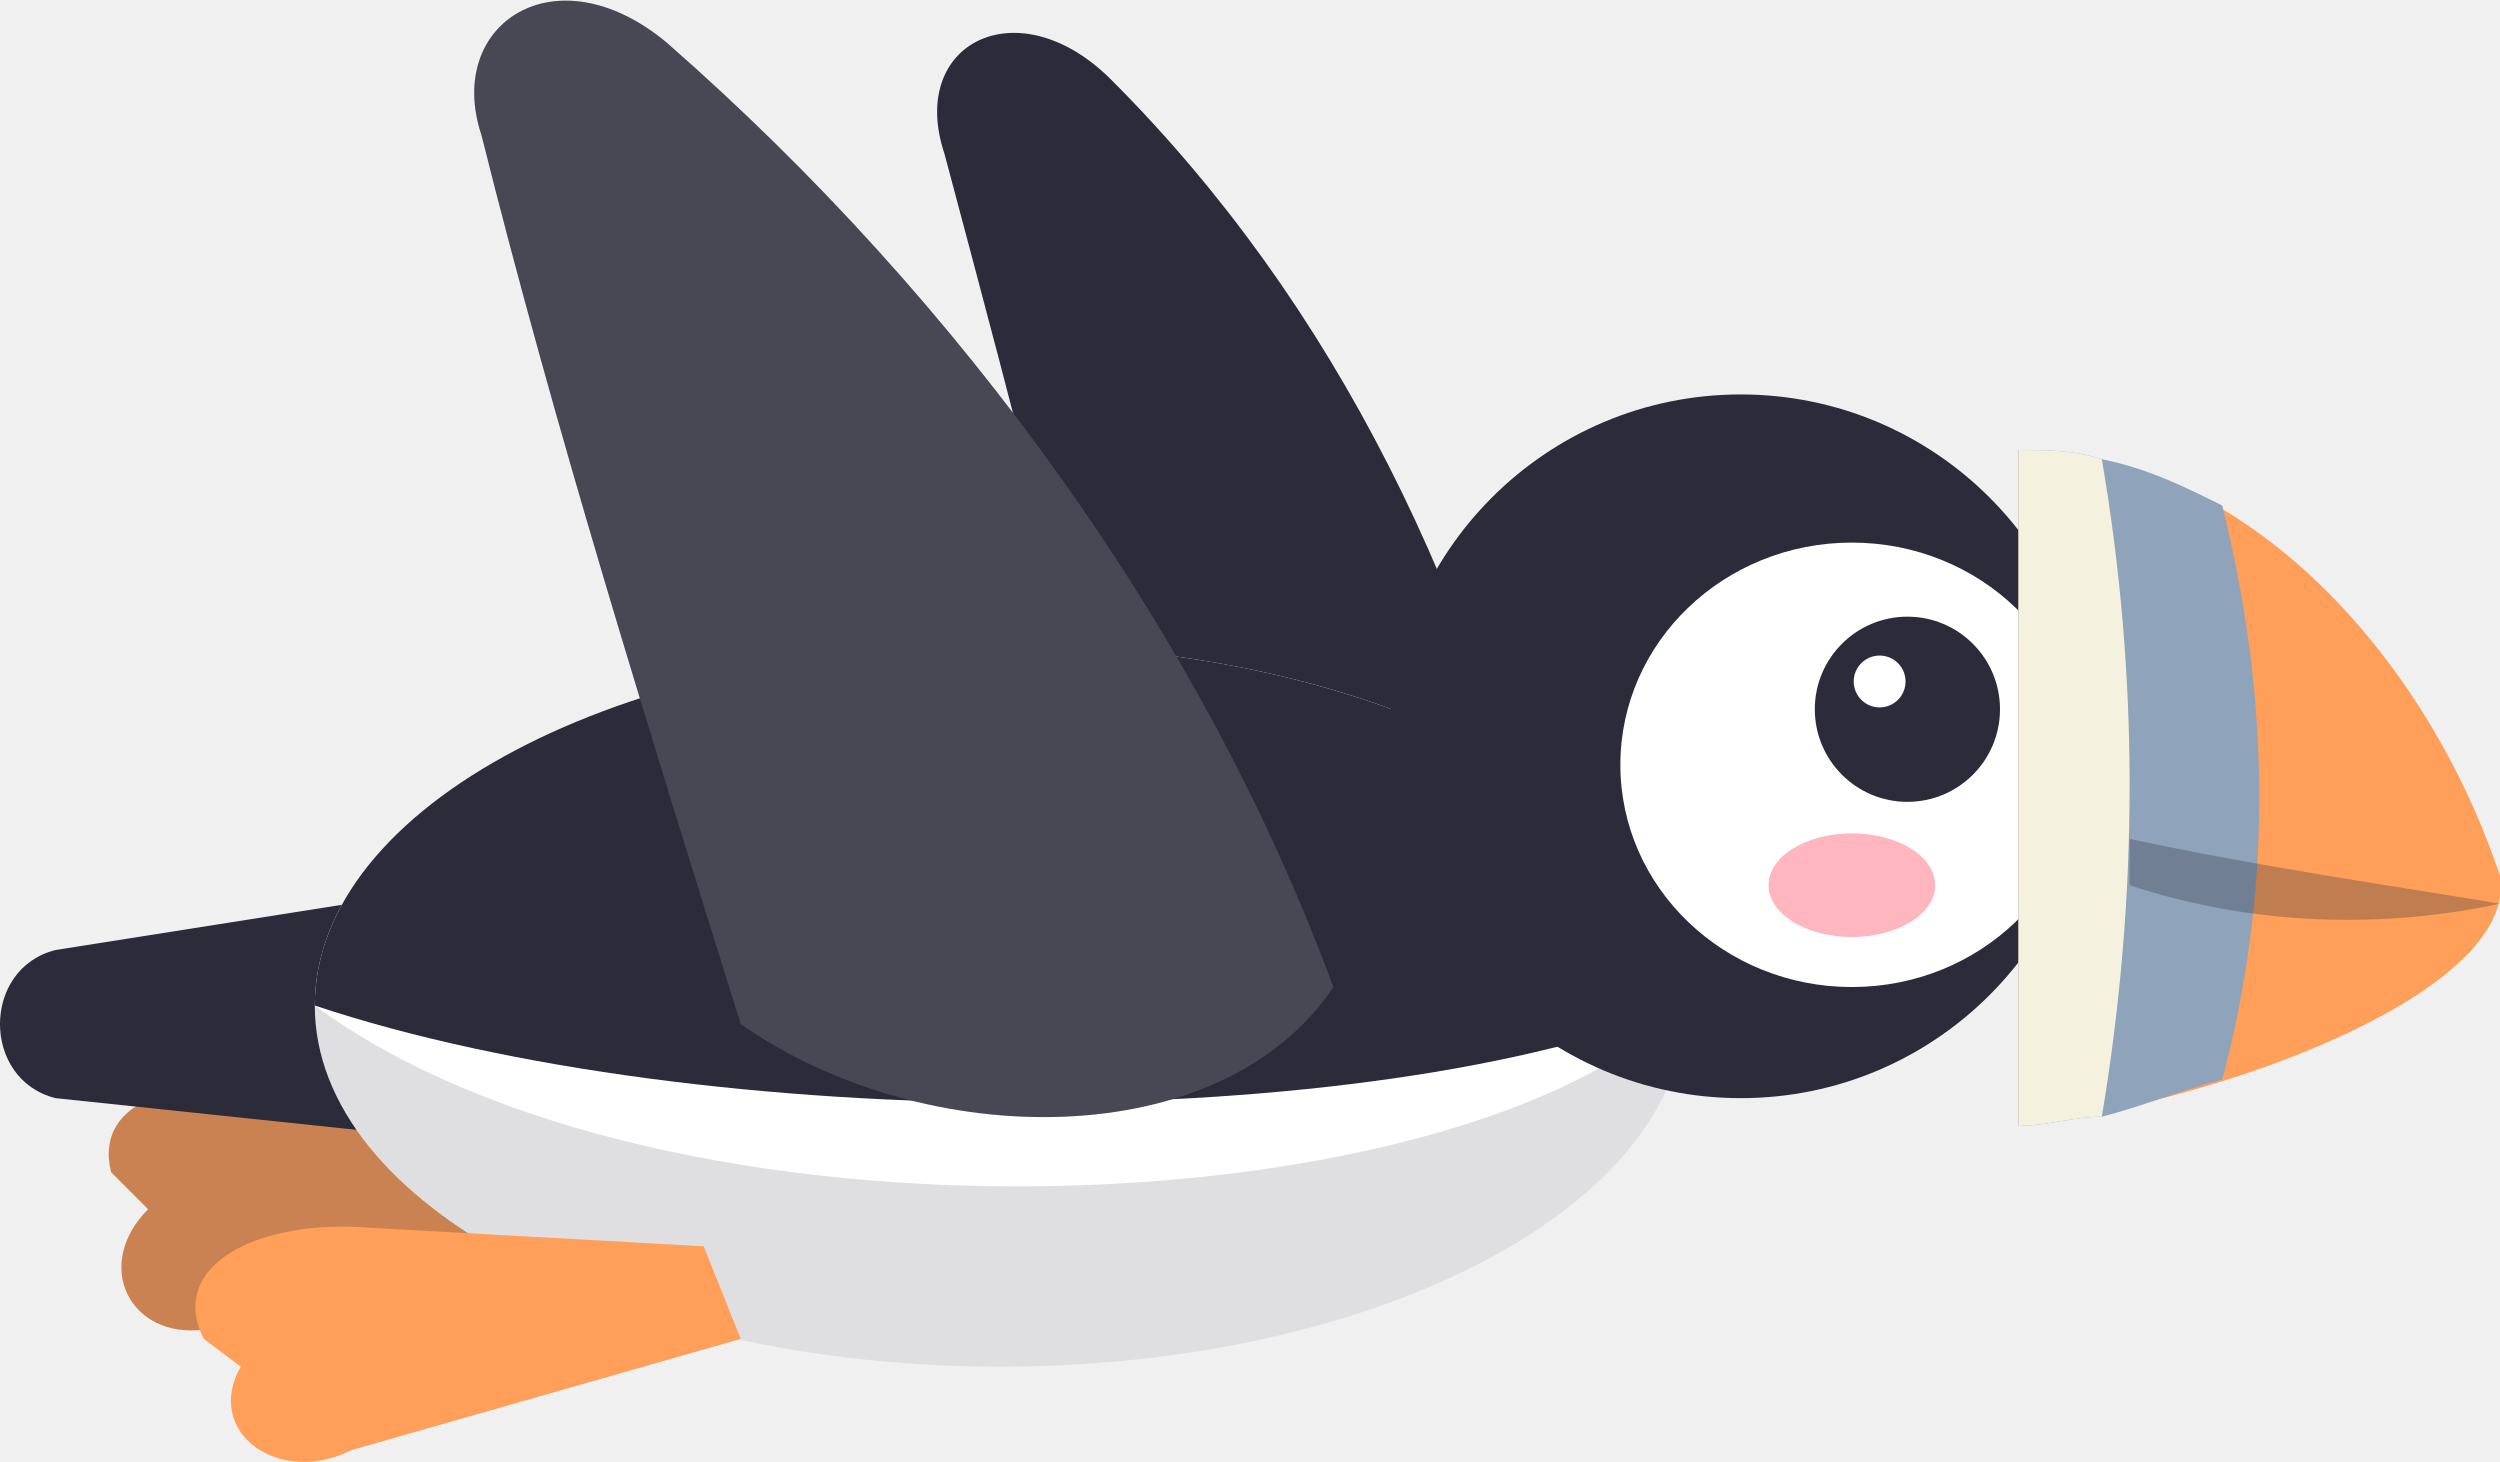
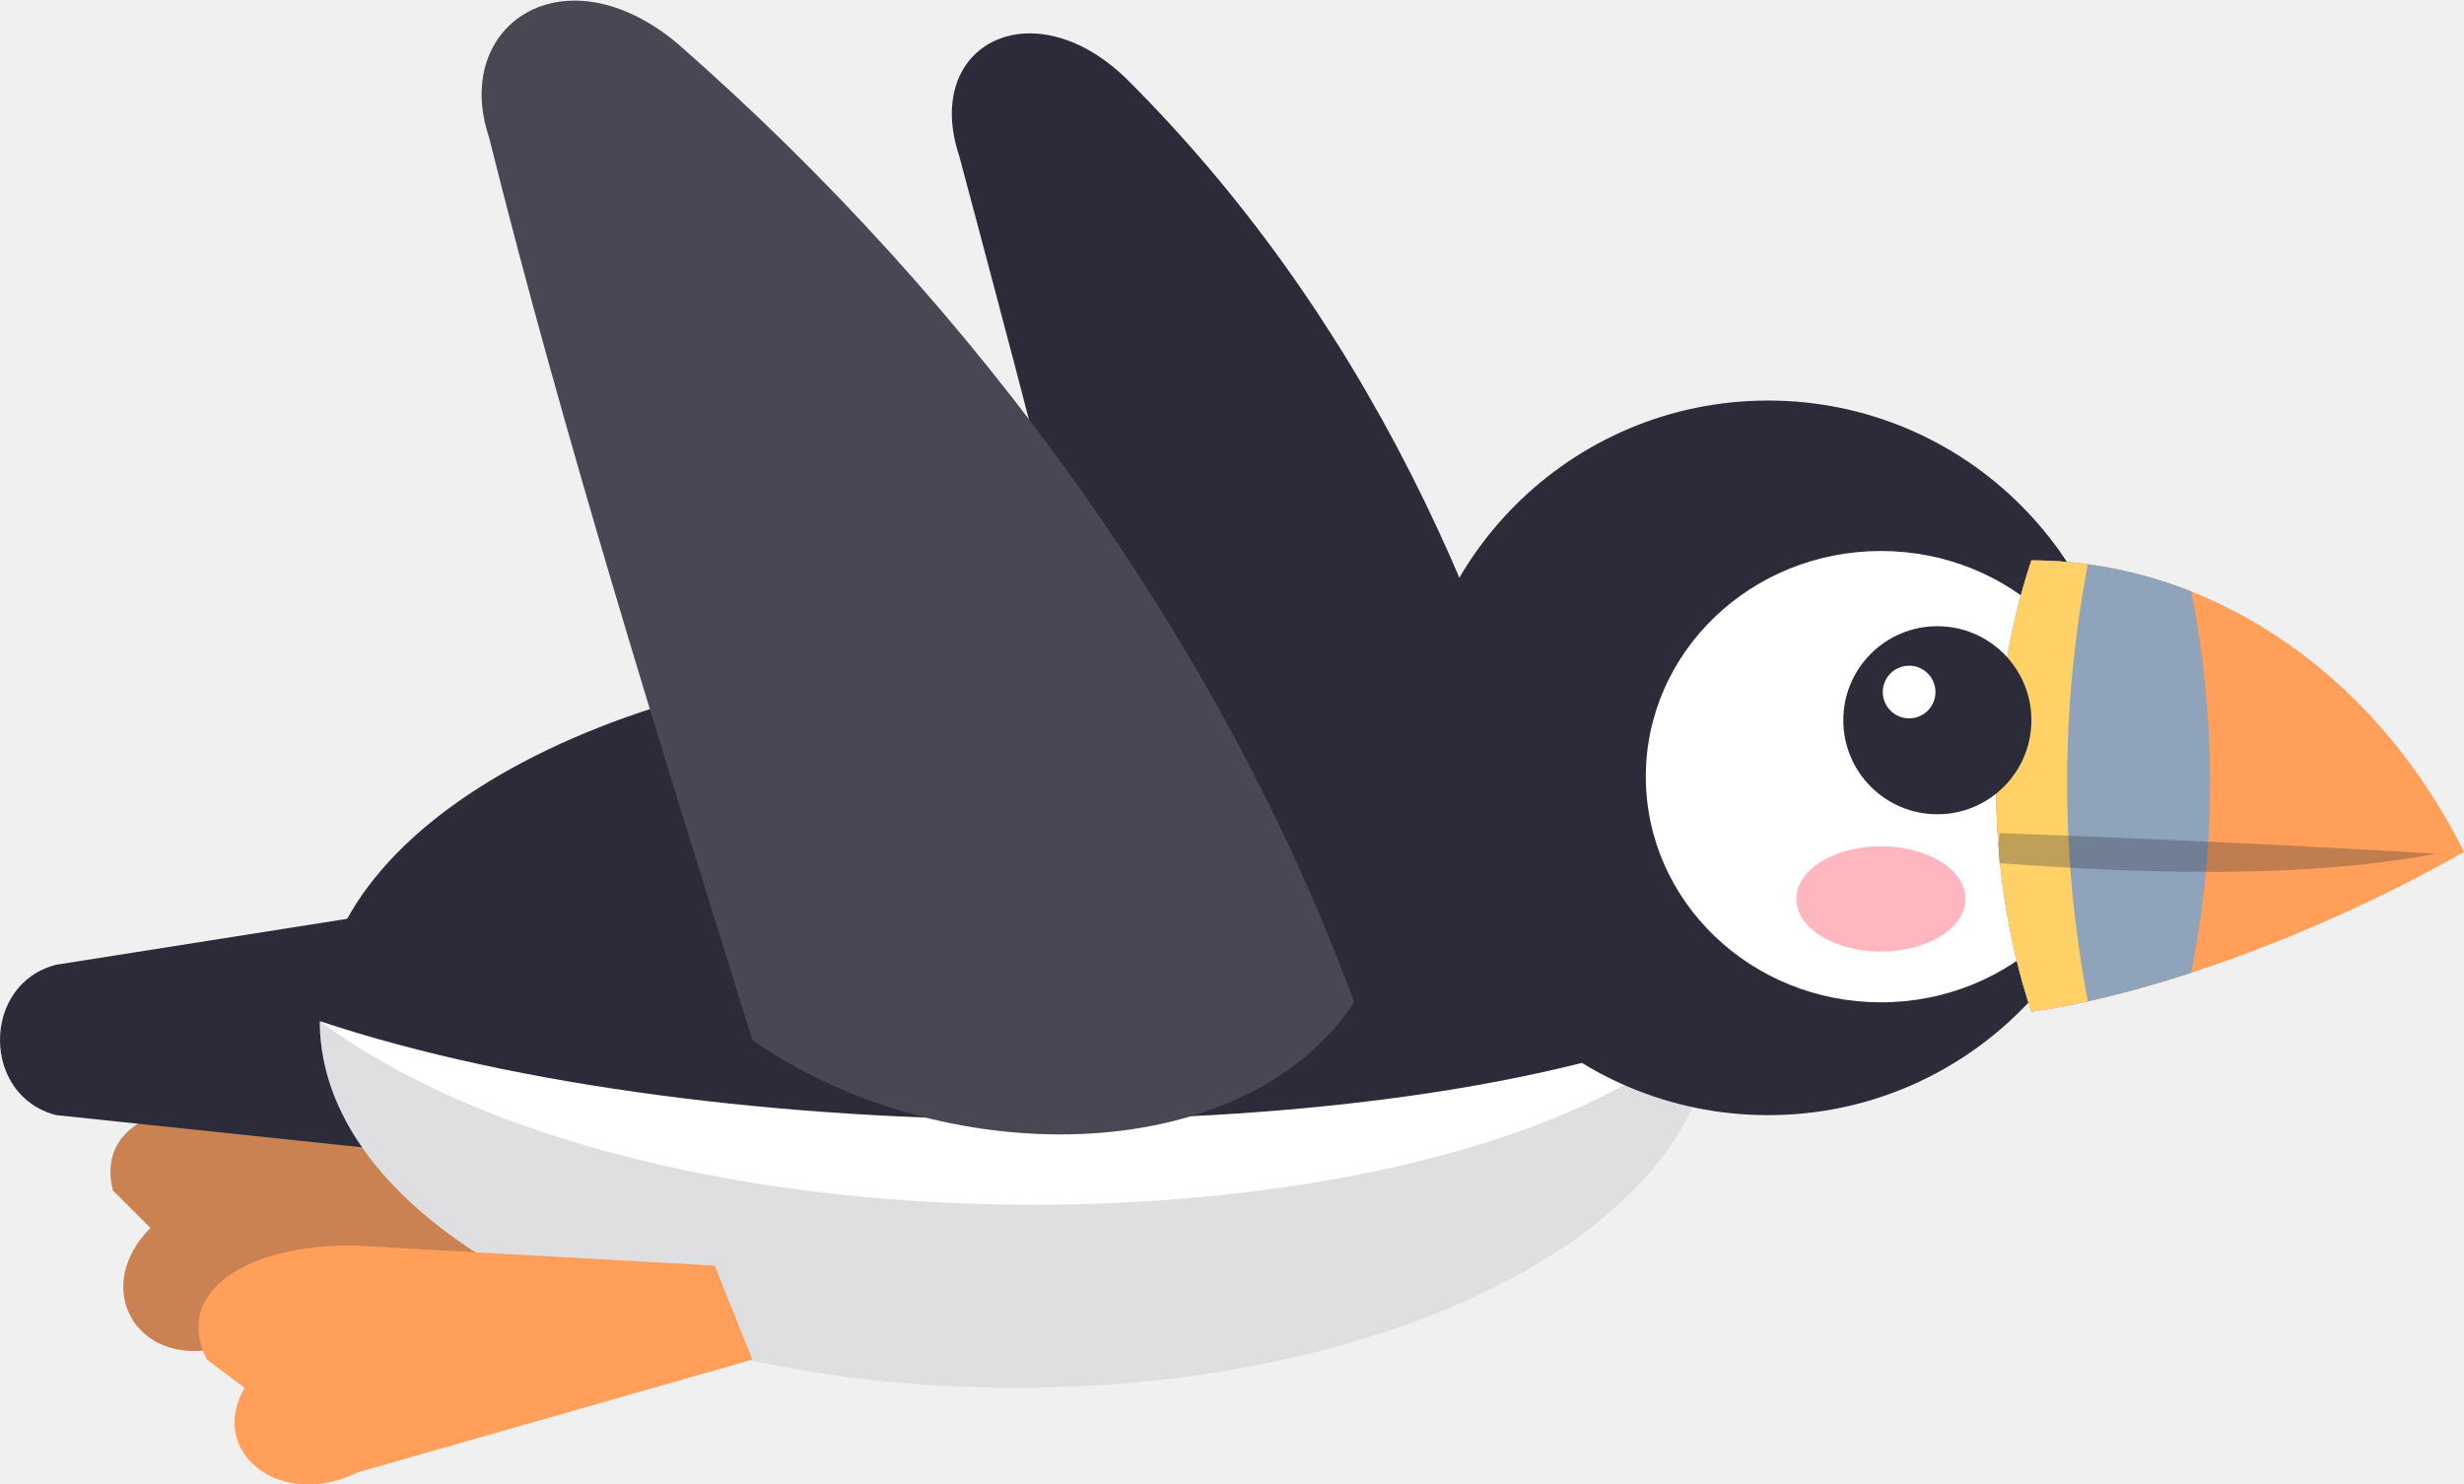
- <svg xmlns="http://www.w3.org/2000/svg" viewBox="48 25.7 135 78.9">
+ <svg xmlns="http://www.w3.org/2000/svg" viewBox="48 25.7 131 78.9">
  <g class="part-wings part-wings-far" style="transform-box: fill-box; transform-origin: 75% 95%">
    <path d="M132 77 C 128 58, 120 42, 108 30 C 103 25, 97 28, 99 34 C 103 49, 107 64, 110 79 Z" fill="#2b2b3a" />
  </g>
  <path d="M80 89 L 64 85 C 58 83.5, 53 85, 54 89 L 56 91 C 53 94, 55 98, 59 97.5 L 80 94 Z" fill="#ff9f5a" />
  <path d="M80 89 L 64 85 C 58 83.5, 53 85, 54 89 L 56 91 C 53 94, 55 98, 59 97.5 L 80 94 Z" fill="#2b2b3a" opacity="0.25" />
  <path d="M70 74 L 51 77 C 47 78, 47 84, 51 85 L 70 87 Z" fill="#2b2b3a" />
-   <ellipse cx="102" cy="80" rx="37" ry="19.5" fill="#ffffff" />
+   <path d="M65 80 A37 19.5 0 0 0 139 80 Z" fill="#ffffff" />
  <path d="M65 80 A37 19.5 0 0 0 139 80 C 127 92, 84 94, 65 80 Z" fill="#2b2b3a" opacity="0.15" />
  <path d="M65 80 A37 19.5 0 0 1 139 80 C 122 87, 86 87, 65 80 Z" fill="#2b2b3a" />
  <path d="M86 93 L 68 92 C 62 91.5, 57 94, 59 98 L 61 99.5 C 59 103, 63 106, 67 104 L 88 98 Z" fill="#ff9f5a" />
  <circle cx="142" cy="66" r="19" fill="#2b2b3a" />
  <ellipse cx="148" cy="67" rx="12.5" ry="12" fill="#ffffff" />
-   <path d="M157 50 C 169 50, 179 61, 183 73 C 184 79, 169 85, 157 86.5 Z" fill="#ff9f5a" />
-   <path d="M157 50 C 158.5 50, 160 50, 161.5 50.5 C 164 51, 166 52, 168 53 Q 172 69 168 84 C 166 84.5, 163.5 85.5, 161.5 86 C 160 86, 158.5 86.5, 157 86.5 Z" fill="#8fa3bb" />
-   <path d="M157 50 C 158.5 50, 160 50, 161.5 50.5 Q 164.5 68 161.5 86 C 160 86, 158.5 86.5, 157 86.5 Z" fill="#f4f1de" />
-   <path d="M163 71 C 170 72.5, 177 73.5, 183 74.5 C 176 76, 169 75.5, 163 73.5 Z" fill="#2b2b3a" opacity="0.3" />
+   <path d="M156 55.5 C 165 55.5, 174 61, 179 71 C 172 75, 163 78.5, 156 79.5 C 153.5 72, 153.5 63, 156 55.5 Z" fill="#ff9f5a" />
+   <path d="M156 55.5 C 158.88 55.5, 161.75 56.06, 164.5 57.15 Q 166.5 67.3, 164.5 77.43 C 161.53 78.4, 158.62 79.13, 156 79.5 C 153.5 72, 153.5 63, 156 55.5 Z" fill="#8fa3bb" />
+   <path d="M156 55.5 C 157 55.5, 158 55.57, 159 55.7 Q 156.8 67.3, 159 78.95 C 157.97 79.18, 156.97 79.36, 156 79.5 C 153.5 72, 153.5 63, 156 55.5 Z" fill="#ffd166" />
+   <path d="M154.3 70 C 162.5 70.3, 171 70.7, 177.5 71.1 C 170.5 72.4, 162.5 72.2, 154.3 71.6 C 154.25 71, 154.25 70.5, 154.3 70 Z" fill="#2b2b3a" opacity="0.3" />
  <g class="part-wings" style="transform-box: fill-box; transform-origin: 80% 95%">
    <path d="M120 79 C 113 60, 100 42, 84 28 C 78 23, 72 27, 74 33 C 78 49, 83 65, 88 81 C 98 88, 114 88, 120 79 Z" fill="#2b2b3a" />
    <path d="M120 79 C 113 60, 100 42, 84 28 C 78 23, 72 27, 74 33 C 78 49, 83 65, 88 81 C 98 88, 114 88, 120 79 Z" fill="#ffffff" opacity="0.14" />
  </g>
  <circle cx="151" cy="64" r="5" fill="#2b2b3a" />
  <circle cx="149.5" cy="62.5" r="1.4" fill="#ffffff" />
  <ellipse cx="148" cy="73.5" rx="4.5" ry="2.8" fill="#ff7a8a" opacity="0.55" />
</svg>
